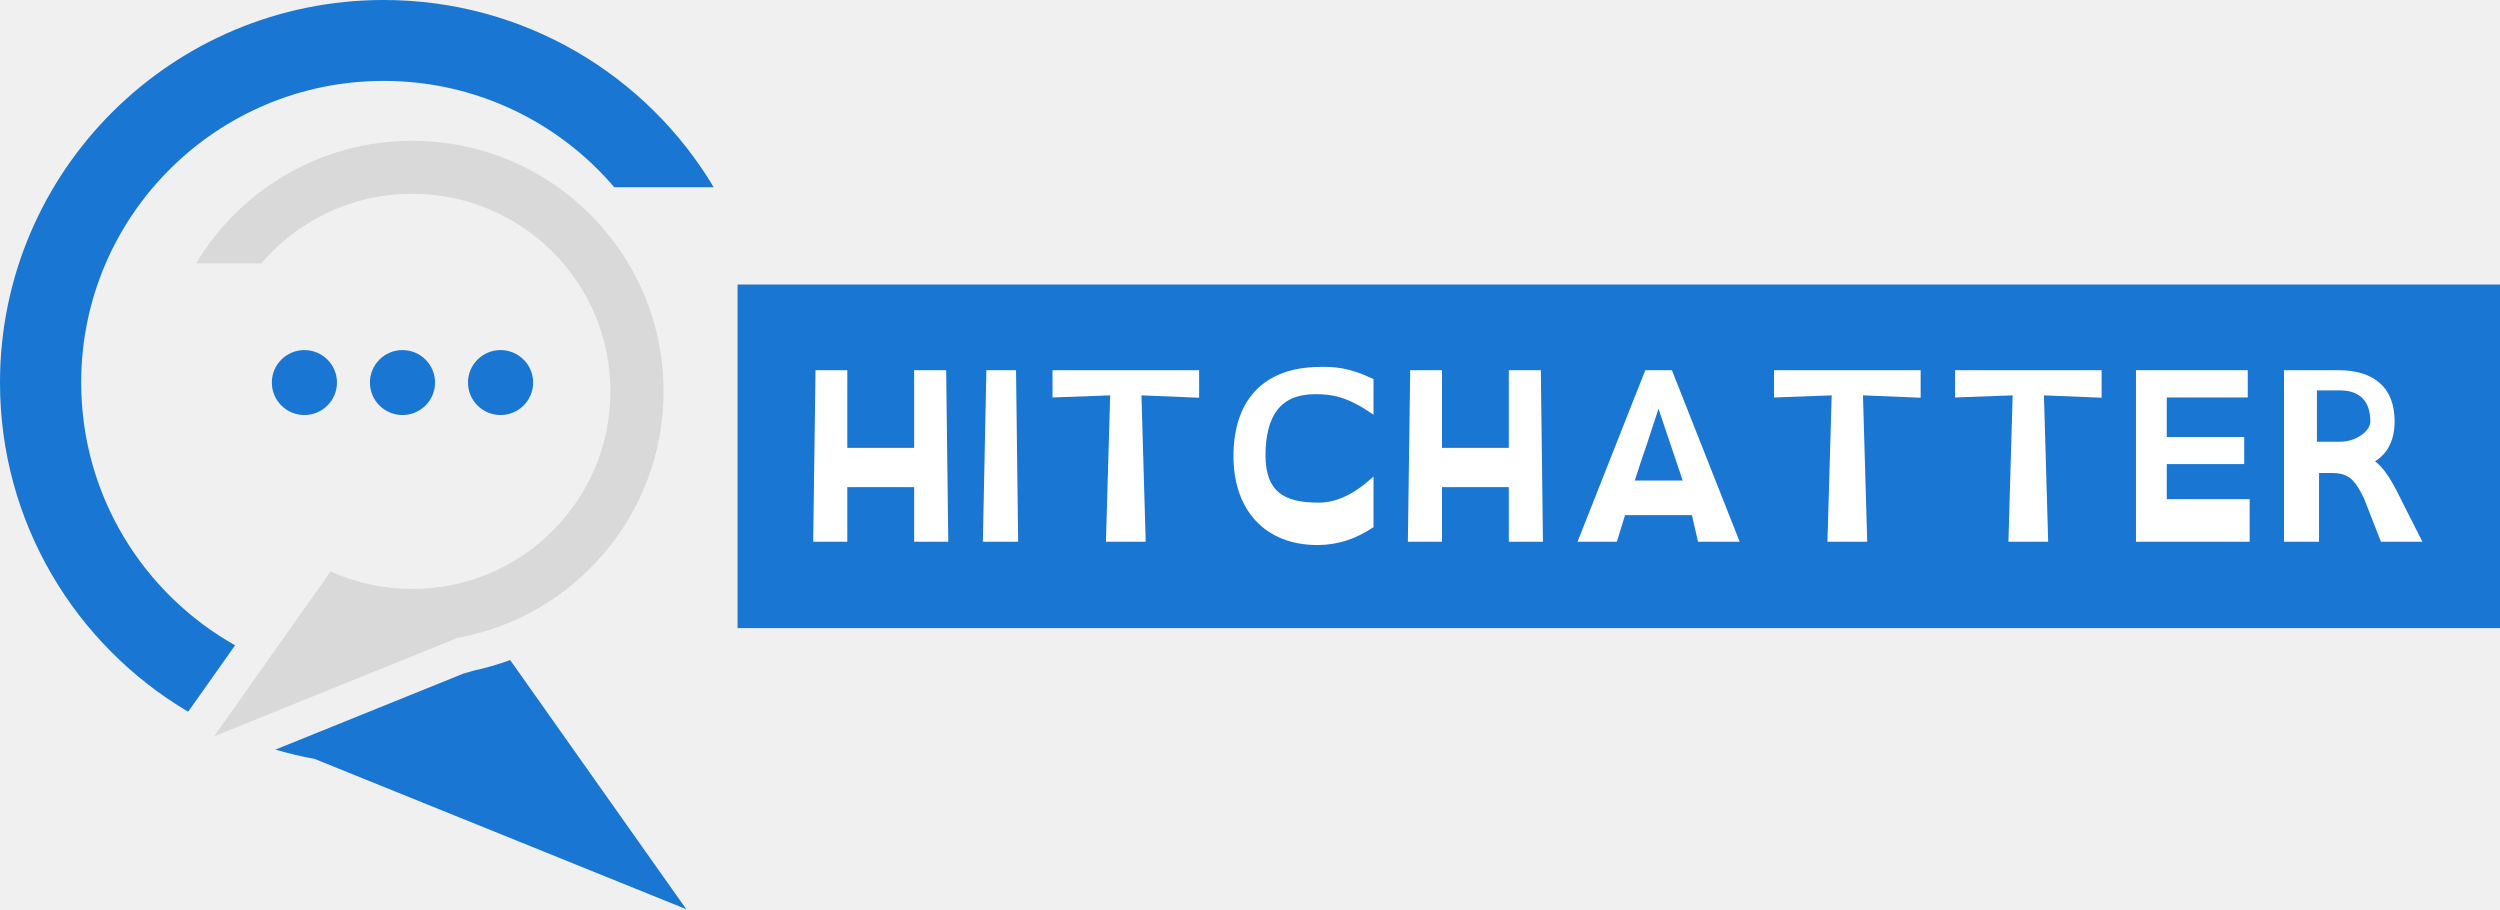
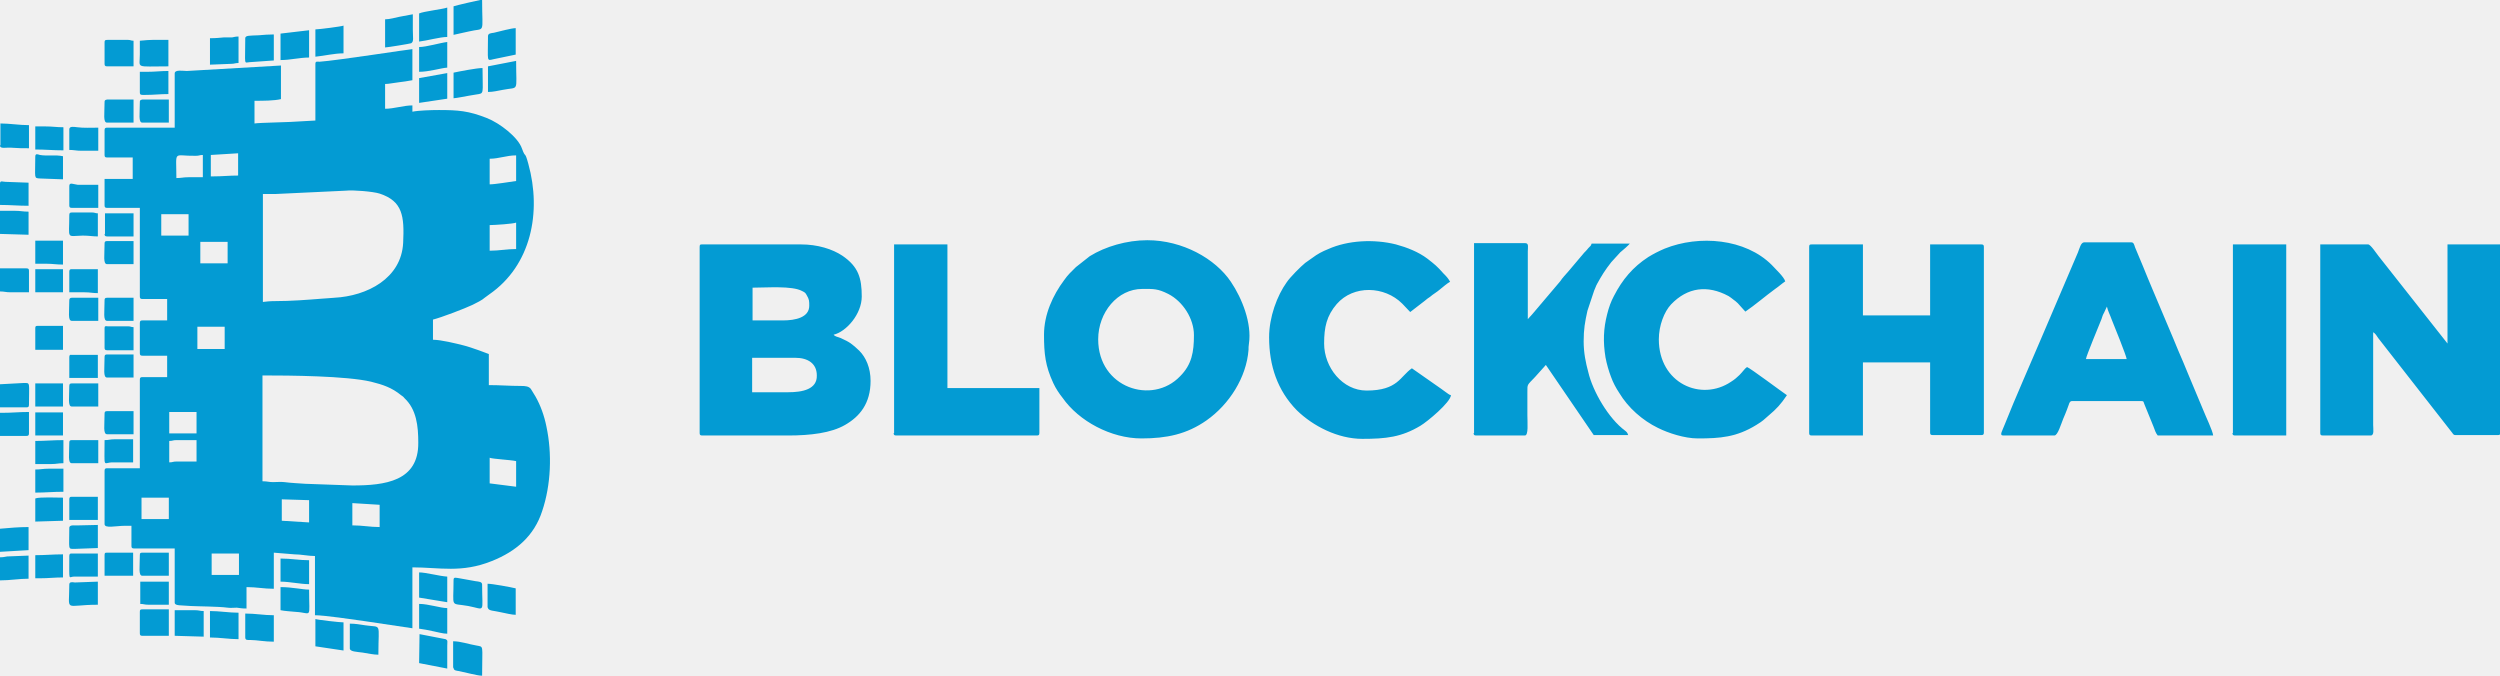
- <svg width="100%" zoomAndPan="magnify" viewBox="0 0 354.645 128.977" height="unset" preserveAspectRatio="xMidYMid" version="1.0" id="svg110">
-   <defs id="defs10">
-     <clipPath id="3bacd8e954">
-       <path d="M 11.863,122.93 H 113.109 v 101.062 H 11.863 Z m 0,0" clip-rule="nonzero" id="path4" />
-     </clipPath>
-     <clipPath id="abfee98d57">
-       <path d="m 50.867,216.457 h 58.414 v 35.449 H 50.867 Z m 0,0" clip-rule="nonzero" id="path7" />
-     </clipPath>
-   </defs>
-   <g clip-path="url(#3bacd8e954)" id="g14" transform="translate(-11.86328,-122.9297)">
-     <path fill="#1976d2" d="M 45.215,214.473 C 32.18,207.129 23.379,193.188 23.379,177.195 c 0,-23.629 19.215,-42.789 42.918,-42.789 13.102,0 24.828,5.855 32.703,15.082 h 14.109 c -9.492,-15.902 -26.902,-26.559 -46.813,-26.559 -30.062,0 -54.434,24.297 -54.434,54.266 0,19.871 10.711,37.242 26.691,46.699 l 6.66,-9.422" fill-opacity="1" fill-rule="nonzero" id="path12" />
-   </g>
-   <g clip-path="url(#abfee98d57)" id="g18" transform="translate(-11.86328,-122.9297)">
-     <path fill="#1976d2" d="m 79.016,218.074 c -0.477,0.148 -0.953,0.289 -1.438,0.418 l -26.652,10.777 c 1.82,0.531 3.676,0.973 5.566,1.316 l 52.727,21.324 -24.984,-35.344 c -1.699,0.617 -3.441,1.121 -5.219,1.508" fill-opacity="1" fill-rule="nonzero" id="path16" />
-   </g>
-   <path fill="#d9d9d9" d="m 58.48,83.543 c 15.527,0 28.113,-12.547 28.113,-28.023 0,-15.48 -12.586,-28.027 -28.113,-28.027 -8.582,0 -16.262,3.832 -21.418,9.875 h -9.242 c 6.219,-10.414 17.621,-17.395 30.66,-17.395 19.691,0 35.652,15.914 35.652,35.547 0,17.441 -12.602,31.953 -29.227,34.969 L 30.371,104.453 46.902,81.063 c 3.531,1.594 7.449,2.48 11.578,2.48" fill-opacity="1" fill-rule="nonzero" id="path20" />
-   <path fill="#1976d2" d="m 47.801,54.27 c 0,2.543 -2.066,4.605 -4.621,4.605 -2.551,0 -4.617,-2.062 -4.617,-4.605 0,-2.547 2.066,-4.609 4.617,-4.609 2.555,0 4.621,2.062 4.621,4.609" fill-opacity="1" fill-rule="nonzero" id="path22" />
-   <path fill="#1976d2" d="m 61.715,54.27 c 0,2.543 -2.066,4.605 -4.621,4.605 -2.551,0 -4.617,-2.062 -4.617,-4.605 0,-2.547 2.066,-4.609 4.617,-4.609 2.555,0 4.621,2.062 4.621,4.609" fill-opacity="1" fill-rule="nonzero" id="path24" />
-   <path fill="#1976d2" d="m 75.629,54.27 c 0,2.543 -2.07,4.605 -4.621,4.605 -2.551,0 -4.621,-2.062 -4.621,-4.605 0,-2.547 2.07,-4.609 4.621,-4.609 2.551,0 4.621,2.062 4.621,4.609" fill-opacity="1" fill-rule="nonzero" id="path26" />
-   <path fill="#1976d2" d="m 104.629,40.363 h 250.016 v 48.738 H 104.629 v -48.738" fill-opacity="1" fill-rule="nonzero" id="path28" />
-   <g fill="#ffffff" fill-opacity="1" id="g36" transform="translate(-11.86328,-122.9297)">
-     <g transform="translate(124.7822,199.7791)" id="g34">
-       <g id="g32">
-         <path d="m 2.438,0 0.332,-24.336 h 4.508 v 11.016 h 9.48 v -11.016 h 4.543 L 21.602,0 h -4.844 V -7.746 H 7.277 V 0 Z m 0,0" id="path30" />
-       </g>
-     </g>
-   </g>
-   <g fill="#ffffff" fill-opacity="1" id="g44" transform="translate(-11.86328,-122.9297)">
-     <g transform="translate(148.8516,199.7791)" id="g42">
-       <g id="g40">
-         <path d="m 2.438,0 0.5,-24.336 H 7.145 L 7.445,0 Z m 0,0" id="path38" />
-       </g>
-     </g>
-   </g>
-   <g fill="#ffffff" fill-opacity="1" id="g52" transform="translate(-11.86328,-122.9297)">
-     <g transform="translate(158.7331,199.7791)" id="g50">
-       <g id="g48">
-         <path d="m 2.438,-20.465 v -3.871 h 20.797 v 3.906 L 15.055,-20.766 15.656,0 h -5.641 l 0.602,-20.766 z m 0,0" id="path46" />
-       </g>
-     </g>
-   </g>
-   <g fill="#ffffff" fill-opacity="1" id="g60" transform="translate(-11.86328,-122.9297)">
-     <g transform="translate(184.4049,199.7791)" id="g58">
-       <g id="g56">
-         <path d="m 22.301,-18.027 c -3.707,-2.539 -5.742,-2.906 -8.277,-2.906 -4.91,0 -7.047,3.039 -7.047,8.781 0.066,4.973 2.504,6.609 7.547,6.609 2.535,0 5.039,-1.199 7.777,-3.703 v 7.176 c -2.469,1.668 -5.074,2.539 -7.945,2.539 -7.379,0 -11.918,-4.875 -11.918,-12.621 0,-7.711 4.039,-12.285 11.418,-12.621 2.836,-0.133 5.008,0.035 8.445,1.703 z m 0,0" id="path54" />
-       </g>
-     </g>
-   </g>
-   <g fill="#ffffff" fill-opacity="1" id="g68" transform="translate(-11.86328,-122.9297)">
-     <g transform="translate(209.142,199.7791)" id="g66">
-       <g id="g64">
-         <path d="m 2.438,0 0.332,-24.336 h 4.508 v 11.016 h 9.48 v -11.016 h 4.543 L 21.602,0 h -4.844 V -7.746 H 7.277 V 0 Z m 0,0" id="path62" />
-       </g>
-     </g>
-   </g>
-   <g fill="#ffffff" fill-opacity="1" id="g76" transform="translate(-11.86328,-122.9297)">
-     <g transform="translate(233.2114,199.7791)" id="g74">
-       <g id="g72">
-         <path d="m 17.359,-8.68 -3.438,-10.184 c -0.266,0.867 -0.566,1.703 -0.836,2.539 -0.266,0.832 -0.535,1.668 -0.801,2.469 -0.301,0.836 -0.566,1.672 -0.867,2.539 -0.266,0.867 -0.566,1.734 -0.867,2.637 z M 2.438,0 12.051,-24.336 h 3.773 L 25.438,0 H 19.531 L 18.664,-3.773 H 9.18 L 8.012,0 Z m 0,0" id="path70" />
-       </g>
-     </g>
-   </g>
-   <g fill="#ffffff" fill-opacity="1" id="g84" transform="translate(-11.86328,-122.9297)">
-     <g transform="translate(261.0865,199.7791)" id="g82">
-       <g id="g80">
-         <path d="m 2.438,-20.465 v -3.871 h 20.797 v 3.906 L 15.055,-20.766 15.656,0 h -5.641 l 0.602,-20.766 z m 0,0" id="path78" />
-       </g>
-     </g>
-   </g>
-   <g fill="#ffffff" fill-opacity="1" id="g92" transform="translate(-11.86328,-122.9297)">
-     <g transform="translate(286.7583,199.7791)" id="g90">
-       <g id="g88">
-         <path d="m 2.438,-20.465 v -3.871 h 20.797 v 3.906 L 15.055,-20.766 15.656,0 h -5.641 l 0.602,-20.766 z m 0,0" id="path86" />
-       </g>
-     </g>
-   </g>
-   <g fill="#ffffff" fill-opacity="1" id="g100" transform="translate(-11.86328,-122.9297)">
-     <g transform="translate(312.4301,199.7791)" id="g98">
-       <g id="g96">
-         <path d="m 2.438,0 v -24.336 h 15.855 v 3.871 H 6.809 v 5.609 h 10.984 v 3.84 H 6.809 v 4.973 H 18.562 V 0 Z m 0,0" id="path94" />
-       </g>
-     </g>
-   </g>
-   <g fill="#ffffff" fill-opacity="1" id="g108" transform="translate(-11.86328,-122.9297)">
-     <g transform="translate(333.4282,199.7791)" id="g106">
-       <g id="g104">
-         <path d="m 18.129,-17.059 c 0,2.637 -1.004,4.574 -2.773,5.641 1.102,0.836 2.07,2.27 3.074,4.207 0.531,1.035 1.168,2.336 1.836,3.641 0.633,1.266 1.301,2.535 1.801,3.57 h -5.875 l -2.469,-6.309 v 0.031 C 12.32,-9.18 11.316,-9.75 9.113,-9.75 H 7.41 V 0 H 2.438 v -24.336 h 7.68 c 2.535,0 4.504,0.598 5.875,1.801 1.402,1.203 2.137,3.039 2.137,5.477 z m -11.02,-4.406 v 7.277 h 3.34 c 2.102,0 4.238,-1.438 4.238,-2.871 0,-3.473 -2.168,-4.406 -4.238,-4.406 z m 0,0" id="path102" />
-       </g>
-     </g>
+ <svg xmlns="http://www.w3.org/2000/svg" enable-background="new 0 0 595.3 160.9" image-rendering="optimizeQuality" shape-rendering="geometricPrecision" text-rendering="geometricPrecision" viewBox="0 0 595.3 160.9">
+   <g fill="#039bd3">
+     <path d="m50.4 131.8h6.5v5.1h-6.5zm33.5-12 6.5.4v5.3c-2.3 0-4.1-.4-6.5-.4zm-16.8-.9 6.5.2v5.3l-6.5-.4zm-33.4-.4h6.5v5.1h-6.5zm82.9-9.5c.7.3 5 .5 6.3.8v6.1l-6.3-.8zm-76.3 1.1v-5.1c.9 0 .8-.2 1.7-.2h4.8v5.1h-4.8c-.9 0-.8.2-1.7.2zm43.6 5.5-11.2-.4c-1.4-.1-3.5-.2-5-.4-.8-.1-1.8 0-2.7 0-1 0-1.3-.2-2.5-.2v-25.2c6.4 0 20 .1 25.9 1.5 2.8.7 4.9 1.4 7.1 3.2.4.3.5.3.8.7 2.9 2.7 3.3 6.7 3.3 10.6.1 9.2-7.9 10.2-15.7 10.2zm-43.6-17.5h6.5v5.1h-6.5zm6.7-20.3h6.5v5.3h-6.5zm.7-20.2h6.5v5.1h-6.5zm68.9 2.1v-6.1c1 0 5.8-.3 6.3-.6v6.3c-2.1 0-4.1.4-6.3.4zm-54 12.2v-25.7h2.9l16.9-.8c1.5-.2 6.5.2 8 .7 5.5 1.8 5.9 5.4 5.6 11.7-.4 8.5-8.6 12.7-16.4 13.1-.9.1-1.6.1-2.7.2-3.8.3-7.6.6-11.4.6-1.3 0-2 .1-2.9.2zm-24.2-20.9h6.5v5.1h-6.5zm78.2-7.1v-6.1c2.2 0 4-.8 6.3-.8v6.1c-1.5.2-5 .8-6.3.8zm-74.6-1.5c0-6.9-.9-5.2 4.6-5.3.9 0 .9-.2 1.7-.2v5.3h-3.4c-1.3 0-1.7.2-2.9.2zm8.8-.4h-.6v-5.1l6.5-.4v5.3c-2.2 0-3.7.2-5.9.2zm24.3-26.8v13.5l-3.6.2c-1.9.2-9.8.3-10.9.5v-5.4c1.9 0 4.7 0 6.3-.4v-8l-22.4 1.3c-.9 0-2.9-.4-2.9.6v12.9h-16.1c-.4 0-.6.1-.6.6v5.9c0 .4.1.6.6.6h6.1v5.1h-6.7v6.3c0 .4.1.6.6.6h7.8v21.1c0 .4.1.6.6.6h5.9v5.1h-5.9c-.4 0-.6.1-.6.6v7.2c0 .4.1.6.6.6h5.9v5.1h-5.9c-.4 0-.6.1-.6.6v21.1h-7.8c-.4 0-.6.1-.6.6v12.7c0 1.1 2.7.4 4.9.4h1.5v4.8c0 .4.1.6.6.6h9.7v12.9c0 .8 1.5.6 3.8.8 1.7.1 6.6.1 8.8.4.7.1 1.5 0 2.2 0 .8.1 1.2.2 2.3.2v-5.1c2.4 0 4.1.4 6.5.4v-8.6l4.9.4c1.6 0 3.3.4 4.9.4v14.1c2.2 0 9 1 11.8 1.4l11.4 1.7v-14.5c6.4 0 11.7 1.4 18.9-1.5 5.8-2.3 10.1-6 12-11.9 2.1-6.2 2.4-13.7 1-20.2-.5-2.5-1.4-5-2.6-7.1l-1.1-1.8c-.5-.6-1.2-.7-2.4-.7-2.7 0-4.9-.2-7.6-.2v-7.4s-4.1-1.6-6.2-2.1c-1.6-.4-5.2-1.3-7.1-1.3v-4.8c2-.5 7.5-2.6 9.4-3.5 3-1.5 2-1.1 4-2.5 10-6.9 12.5-19.6 9.3-31.1-.9-3.3-.6-1.1-1.5-3.6-.9-2.7-5.3-6.1-8.4-7.3-4.3-1.7-6.8-1.9-11.4-1.9-1.8 0-4.9.1-6.3.4v-1.5c-2.1 0-4.4.8-6.5.8v-5.9c.9 0 2.2-.3 3.2-.4.9-.1 2.3-.3 3.3-.5v-7.4c-.6 0-17.9 2.7-22.1 3-.5 0-1-.2-1 .5zm477.4 87.9c0 .4.1.6.6.6h11.4c.9 0 .6-1.5.6-2.5v-22.1c.6.4.8.8 1.2 1.4l17.5 22.4c.3.3.3.7.9.7h10.1c.4 0 .6-.1.6-.6v-44.8h-12.6v23.6l-16.4-20.8c-.5-.6-1.9-2.8-2.5-2.8h-11.4zm-364.8-9.7h-8.6v-8.2h10.3c2.9 0 5.1 1.3 5.1 4.2.1 3.3-3.4 4-6.8 4zm-1.3-17.1h-7.2v-7.8c3.4 0 9.4-.5 11.8.8.6.3.8.4 1.1 1 .6 1 .6 1.4.6 2.5 0 2.8-3.3 3.5-6.3 3.5zm-19.8-17.5v44.3c0 .4.1.6.6.6h20.5c5.3 0 10.2-.6 13.5-2.5 3.5-2 6.1-5.1 6.1-10.5 0-3.1-1.1-5.6-2.7-7.2-1.7-1.6-2.2-2-4.4-3-.7-.3-1.3-.3-1.7-.8 3-.7 6.7-4.9 6.7-9.1 0-4.4-.8-7.1-4.6-9.7-2.4-1.6-5.9-2.7-9.9-2.7h-23.6c-.4 0-.5.1-.5.6zm94.9 22c0-6.4 4.6-12 10.5-12 2.7 0 3.6-.1 6.2 1.2 3.5 1.8 6.1 5.9 6.1 9.8 0 4-.5 7-3.3 9.8-6.6 6.9-19.5 2.8-19.5-8.8zm-12.9-1.1c0 4.5.3 7.4 2.2 11.5.6 1.3 1.4 2.5 2.2 3.5 3.9 5.6 11.6 9.7 18.8 9.7 6 0 10.8-1 15.5-4.3 5.4-3.8 9.5-10.2 10-16.8 0-.5 0-.9.1-1.5.7-4.8-1.6-10.7-4.3-14.7-3.7-5.5-11.5-9.9-19.9-9.9-4.9 0-10 1.5-13.7 3.8l-3.3 2.6c-1.1 1.1-1.9 1.8-2.8 3.1-2.7 3.6-4.8 8.2-4.8 13zm182.2-20.9v44.3c0 .4.1.6.6.6h12.2v-17.4h16v16.7c0 .4.1.6.6.6h11.6c.4 0 .6-.1.6-.6v-44.2c0-.4-.1-.6-.6-.6h-12.2v16.9h-16v-16.9h-12.2c-.5 0-.6.1-.6.6zm70.9 14.2c.2 1 .8 2.1 1.1 3 .5 1.2 3.6 8.9 3.6 9.5h-9.7c.1-.8 3.1-8 3.7-9.5.2-.6.3-1 .6-1.5zm-24.7 30.7h12.2c.8 0 1.6-2.8 2.1-4 .3-.7.6-1.4.9-2.2.5-1.2.5-2 1.2-2h16.5c.6 0 .5.2.7.7l2.2 5.4c.3.8.5 1.5 1 2.1h13.2c-.1-1.1-1.8-4.6-2.3-5.9l-3.6-8.6c-.4-1-.8-1.9-1.2-2.9-.9-2-1.6-3.8-2.4-5.7l-4.9-11.6c-.8-1.9-1.6-3.8-2.4-5.8l-1.8-4.3c-.2-.6-.3-1.2-.9-1.2h-11.2c-.8 0-1.1 1.4-1.5 2.4l-8.8 20.6c-2.7 6.4-6.2 14.2-8.6 20.3-.6 1.6-1.4 2.7-.4 2.7zm-174.8-23.4c0 6.8 2 12.7 6.6 17.4 3.9 3.8 9.8 6.8 15.6 6.8 5.6 0 9.3-.4 13.8-3.1 1.7-1 7.2-5.6 7.3-7.3-.5-.1-.7-.4-1.2-.7-.4-.3-.7-.5-1.1-.8l-7-4.9c-2.8 1.9-3.3 5.3-10.8 5.3-5.7 0-10.1-5.5-10.1-11.2 0-3.9.6-6.6 3-9.4 4-4.6 11.4-4.3 15.6-.1l1.9 2 3.5-2.7c.5-.4.7-.6 1.2-.9.8-.7 1.6-1.1 2.4-1.8.5-.4 1.9-1.6 2.4-1.8-.5-.9-.9-1.3-1.6-2-1.5-1.7-2-2.1-3.8-3.5-2.1-1.6-4.9-2.7-7.5-3.4-5.2-1.3-11.4-1-16.1 1.1-1.5.6-2.6 1.2-3.8 2.1-.6.4-1.1.8-1.7 1.2-1.1.9-3.6 3.4-4.4 4.6-2.3 3.2-4.2 8.3-4.2 13.1zm102.1 24.1c5.3 0 9.2-.3 13.9-3.2 1.8-1.1 1.7-1.2 3-2.3 1.8-1.5 2.9-2.7 4.3-4.8-1.2-.8-8.8-6.5-9.5-6.7-.6.4-.9 1-1.8 1.9-.6.6-1.2 1.1-2 1.6-7.1 4.8-17.2.4-17.2-10.1 0-3.3 1.3-6.6 2.9-8.3 3.9-4.1 8.7-4.7 13.7-2 .5.3.7.5 1.1.8s.7.5 1.1.9l1.8 2c2.1-1.4 4.9-3.8 7.1-5.4.9-.6 1.5-1.2 2.4-1.8-.3-1.1-2.4-3-3.2-3.9-6.3-6.3-17.3-7.2-25.5-3.9-1.4.6-2.6 1.2-3.9 2-3.7 2.4-6.2 5.4-8.2 9.3-.7 1.3-1.2 2.7-1.6 4.3-.9 3.5-1 6.6-.4 10.3.3 1.6.8 3.3 1.3 4.6.5 1.4 1.2 2.7 2 3.9 2.1 3.5 5.5 6.5 9.2 8.3 2.4 1.2 6.3 2.5 9.5 2.5z" />
+     <path d="m350.9 103.1c0 .4.1.6.6.6h11.6c.9 0 .6-3 .6-4.8s0-3.7 0-5.5c0-2-.1-1.6 1.8-3.6l2.6-2.9 11.4 16.7h8.2c-.2-.6-.3-.7-.8-1.1-3.8-2.8-7.6-9.2-8.7-13.9-.6-2.2-1.1-4.6-1.1-7.3 0-2.9.3-4.6.9-7.3l1.6-4.8c.3-.6.4-1.1.7-1.6 1.1-2 1.9-3.3 3.4-5.2l2.1-2.3c.5-.4 2-1.7 2.3-2.1h-9.1c-.2.7-.4.6-.8 1.1s-.6.7-1 1.1l-3.8 4.5c-.7.8-1.3 1.4-1.9 2.3l-6.7 7.9c-.4.4-.7.8-1 1.1v-16.2c0-.9.3-1.9-.6-1.9h-12.2v45.2zm-138.1 0c0 .4.1.6.6.6h33.5c.4 0 .6-.1.6-.6v-10.7h-21.9v-34.2h-12.7v44.9zm318.8 0c0 .4.1.6.6.6h12.2v-45.5h-12.7v44.9zm-423.6-101.6v6.8c1.2-.3 2.4-.5 3.6-.8 4.1-1 3.2 1 3.2-7.6-.6.1-6.3 1.4-6.8 1.6zm0 157.5c0 .7.7.7 1.3.8 1.5.3 4.4 1.1 5.5 1.1 0-7.6.5-6.8-1.4-7.2-1.8-.3-3.7-1-5.5-1v6.3zm-8.2-1.1 6.7 1.3v-5.5c0-1 .2-1.2-.4-1.5l-6.2-1.2zm-16.5-3.5c0 .8 1.7.8 3.1 1 1.2.2 2.6.5 3.7.5 0-7.9.9-6.4-3.1-7-1.3-.2-2.4-.4-3.7-.4zm16.5-151.2v6.7c1.8-.2 5-1.1 6.7-1.1v-7c-1.1.4-5.6.9-6.7 1.4zm-8.1 1.4v6.7c.5 0 6-.9 6.2-1 .7-.4.4-1.3.4-3.3 0-1.2 0-2.4 0-3.6-1 .2-2.1.4-3.2.6-1 .2-2.3.6-3.4.6zm-24.9 3.4v6.3c2.4 0 4.5-.6 6.8-.6v-6.5zm-8.4 1.1c0 6.7-.4 5.8 1.1 5.7l5.7-.4v-6.2c-1.4 0-2.3.1-3.6.2-2.1.1-3.2 0-3.2.7zm16.7 144.8 6.7 1v-6.7c-.9 0-6.2-.6-6.7-.8zm-25.1-144.8v6.3l5.1-.2c.7 0 .9-.2 1.7-.2v-6.3c-.9 0-.8.1-1.5.2-.6 0-1.3 0-1.9 0-1.1.1-2 .2-3.4.2zm0 142.7c2.3 0 4.6.4 6.8.4v-6.3c-2.2 0-4.6-.4-6.8-.4zm-16.7-142.1v3.2c0 3.5-1.3 2.9 6.8 2.9v-6.3c-3 0-3.9-.1-6.8.2zm41.8-2.7v6.5c2.1-.2 4.5-.8 6.7-.8v-6.6c-.4.2-5.9.9-6.7.9zm-41.8 138.7v5.1c0 .4.1.6.6.6h6.3v-6.3h-6.3c-.5 0-.6.1-.6.6zm25.1 6.1c0 .7.6.6 1.3.6 1.4 0 3.3.4 5.5.4v-6.3c-2.4 0-4.3-.4-6.8-.4zm-33.5-141.7v5.1c0 .4.1.6.6.6h6.3v-6.1c-.6 0-.7-.2-1.3-.2h-4.9c-.6 0-.7.1-.7.6zm83.1 128c0 6.9-.9 5.4 3.5 6.2 4.2.8 3.3 1.9 3.3-5.1 0-.7-.8-.7-1.5-.8l-3.9-.7c-.8-.1-1.4-.4-1.4.4zm0-120.8v6.1c1.1-.1 2.4-.4 3.6-.6.5-.1 1.3-.2 1.8-.3 2-.3 1.5 0 1.5-6.3-1.4 0-5.5.8-6.9 1.1zm8.2-1.5v6.1c1.3 0 2.3-.3 3.5-.5 4-.8 3.2.8 3.2-6.9zm-74.5 135.6 6.8.2v-6.1c-1 0-1-.2-2.1-.2h-4.8v6.1zm74.5-142.8c0 6.1-.4 5.9 1.3 5.5l5.3-1.1v-6.3c-1 0-3.9.8-5.2 1.1-.6.1-1.4.1-1.4.8zm0 136.1c0 .8 1.5.7 3.1 1.1 1 .2 2.6.6 3.5.6v-6.3c-1.2-.3-5.6-1.1-6.7-1.1v5.7zm-16.4 5c.9.1 2.4.4 3.3.6 1 .2 2.4.6 3.4.6v-6.1c-1.6 0-4.5-1-6.7-1zm0-7.4 6.7 1.1v-6.1c-1.8-.1-5.1-1-6.7-1zm0-131.1v5.9c2.4 0 5.2-.9 6.7-1v-6.1c-1.7.2-5 1.2-6.7 1.2zm0 7.4v5.9l6.7-1v-6.1zm-74.9 59.6v4.6c0 .4.1.6.6.6h6.3v-5.5c-.6 0-.7-.2-1.3-.2h-4.9c-.6-.1-.7 0-.7.5zm41.9 67.1c.9.2 2.6.3 3.6.4 4 .2 3.2 2 3.2-5.3-1.6 0-4-.6-6.8-.6zm-66.8-75.9c1.1 0 1.3.2 2.5.2h4.4v-5.1c0-.4-.1-.6-.6-.6h-6.3zm0 22.1v5.5h6.3c.4 0 .6-.1.6-.6 0-5.5.4-5.2-1.3-5.2zm66.8 47c2.2 0 4.7.6 6.8.6v-5.7c-2.4 0-4.3-.4-6.8-.4zm-66.8-103.9c0 1 1.4.4 3.2.6 1.1.1 2.3.1 3.7.1v-5.5c-2.3 0-4.6-.4-6.8-.4v5.2zm.6 63.7h-.6v5.5h6.3c.4 0 .6-.1.6-.6v-5.1c-2.4 0-4 .2-6.3.2zm-.6-42.6 6.8.2v-5.5c-1.3 0-1.9-.2-3.2-.2h-3.6zm16.5-4.5c0 5.9-.8 5 3.2 4.9 1.5 0 2.4.2 3.6.2v-5.5c-.6 0-.7-.2-1.3-.2h-4.9c-.4 0-.6.1-.6.6zm-16.5 74.7v5.5l6.8-.4v-5.5c-2.3 0-4.6.2-6.8.4zm0-82.2v5.1c2.5 0 4.3.2 6.8.2v-5.5l-5.5-.2c-.6 0-1.3-.4-1.3.4zm0 89v5.5c2.4 0 4.6-.4 6.8-.4v-5.5l-5.1.2c-.7.1-.8.2-1.7.2zm16.5-68v4.9h3.6c1.4 0 1.9.2 3.2.2v-5.7h-6.3c-.3 0-.5.1-.5.6zm0 74.5c0 6.8-1.4 4.8 6.8 4.8v-5.5l-5.5.2c-.6-.1-1.3-.2-1.3.5zm-8.1-61v5.1h6.6v-5.7h-6.1c-.4 0-.5.1-.5.6zm8.1-47.4v4.9c1.2 0 1.6.2 2.9.2h4v-5.5c-1.5 0-3.6.1-5-.1-.8-.1-1.9-.3-1.9.5zm0 13.5v4.6c0 .4.1.6.6.6h6.3v-5.5h-4.9c-1-.1-2-.7-2 .3zm8.4-20c0 2.8-.4 4.9.6 4.9h6.3v-5.5h-6.3c-.5.1-.6.2-.6.6zm0 60.7c0 2.8-.4 4.9.6 4.9h6.3v-5.5h-6.3c-.5 0-.6.2-.6.6zm0 13.5c0 2.8-.4 4.9.6 4.9h6.3v-5.5h-6.3c-.5 0-.6.2-.6.6zm8.4-74.2c0 2.8-.4 4.9.6 4.9h6.3v-5.5h-6.3c-.5.1-.6.2-.6.6zm-16.8 67.6c0 2.8-.4 4.9.6 4.9h6.3v-5.5h-6.3c-.4 0-.6.1-.6.6zm0 13.5c0 2.8-.4 4.9.6 4.9h6.3v-5.5h-6.3c-.4 0-.6.1-.6.6zm8.4-47.4c0 2.8-.4 4.9.6 4.9h6.3v-5.5h-6.3c-.5 0-.6.2-.6.6zm0 13.5c0 2.8-.4 4.9.6 4.9h6.3v-5.5h-6.3c-.5 0-.6.2-.6.6zm8.4 60.7c0 2.8-.4 4.9.6 4.9h6.3v-5.5h-6.3c-.5 0-.6.1-.6.6zm-16.8-60.7c0 2.8-.4 4.9.6 4.9h6.3v-5.5h-6.3c-.4 0-.6.2-.6.6zm0 54.2c0 5.3-.4 5 1.3 5l5.5-.2v-5.5l-4.4.1c-.9.1-2.4-.3-2.4.6zm0 6.7c0 6.4-.2 4.9 1.1 4.9h5.7v-5.5h-6.3c-.3 0-.5.1-.5.6zm8.4-27.6c0 7.1-.4 5.3 1.9 5.3h4.9v-5.5h-4.4c-1.1 0-1.3.2-2.4.2zm0-49.1c0 .4.1.6.6.6h6.3v-5.5h-6.8v4.9zm-8.4 29.3v5h6.8v-5.5h-6.3c-.3-.1-.5.1-.5.5zm8.4 47.2v4.9h6.8v-5.5h-6.3c-.4 0-.5.1-.5.6zm-8.4-13.3v4.9h6.8v-5.5h-6.3c-.3 0-.5.1-.5.6zm18.5-101.8h-1.7v4.9c0 .7.4.6 1.3.6 2.1 0 3.4-.2 5.5-.2v-5.5c-1.9 0-3.1.2-5.1.2zm-1.7 126.7c1 0 1 .2 2.1.2h4.8v-5.5h-6.8v5.3zm-24.9-106.5c0 5.2-.4 5.1 1.1 5.2l5.5.2v-5.5c-1.8-.4-3.9 0-5.5-.3-.4-.1-1.1-.5-1.1.4zm0 81.4v5.5l6.6-.2v-5.5c-1.2 0-5.7-.2-6.6.2zm0-55.9h2.6c1.6 0 2.4.2 4 .2v-5.7h-6.6zm0 42.2v5.5h3.8c1.3 0 1.6-.2 2.9-.2v-5.5c-2.5 0-4.3.2-6.7.2zm0 6.8v5.5c2.4 0 4.2-.2 6.7-.2v-5.5h-3.4c-1.5 0-2 .2-3.3.2zm0-76.2c2.5 0 4.2.2 6.7.2v-5.5c-1.7 0-2.6-.2-4.4-.2h-2.3zm0 96.6v5.5h1.1c2.1 0 3.4-.2 5.5-.2v-5.5c-2.4 0-4.2.2-6.6.2zm0-28.5h6.6v-5.5h-6.6zm0-6.9h6.6v-5.5h-6.6zm0-27.2h6.6v-5.5h-6.6z" />
  </g>
</svg>
